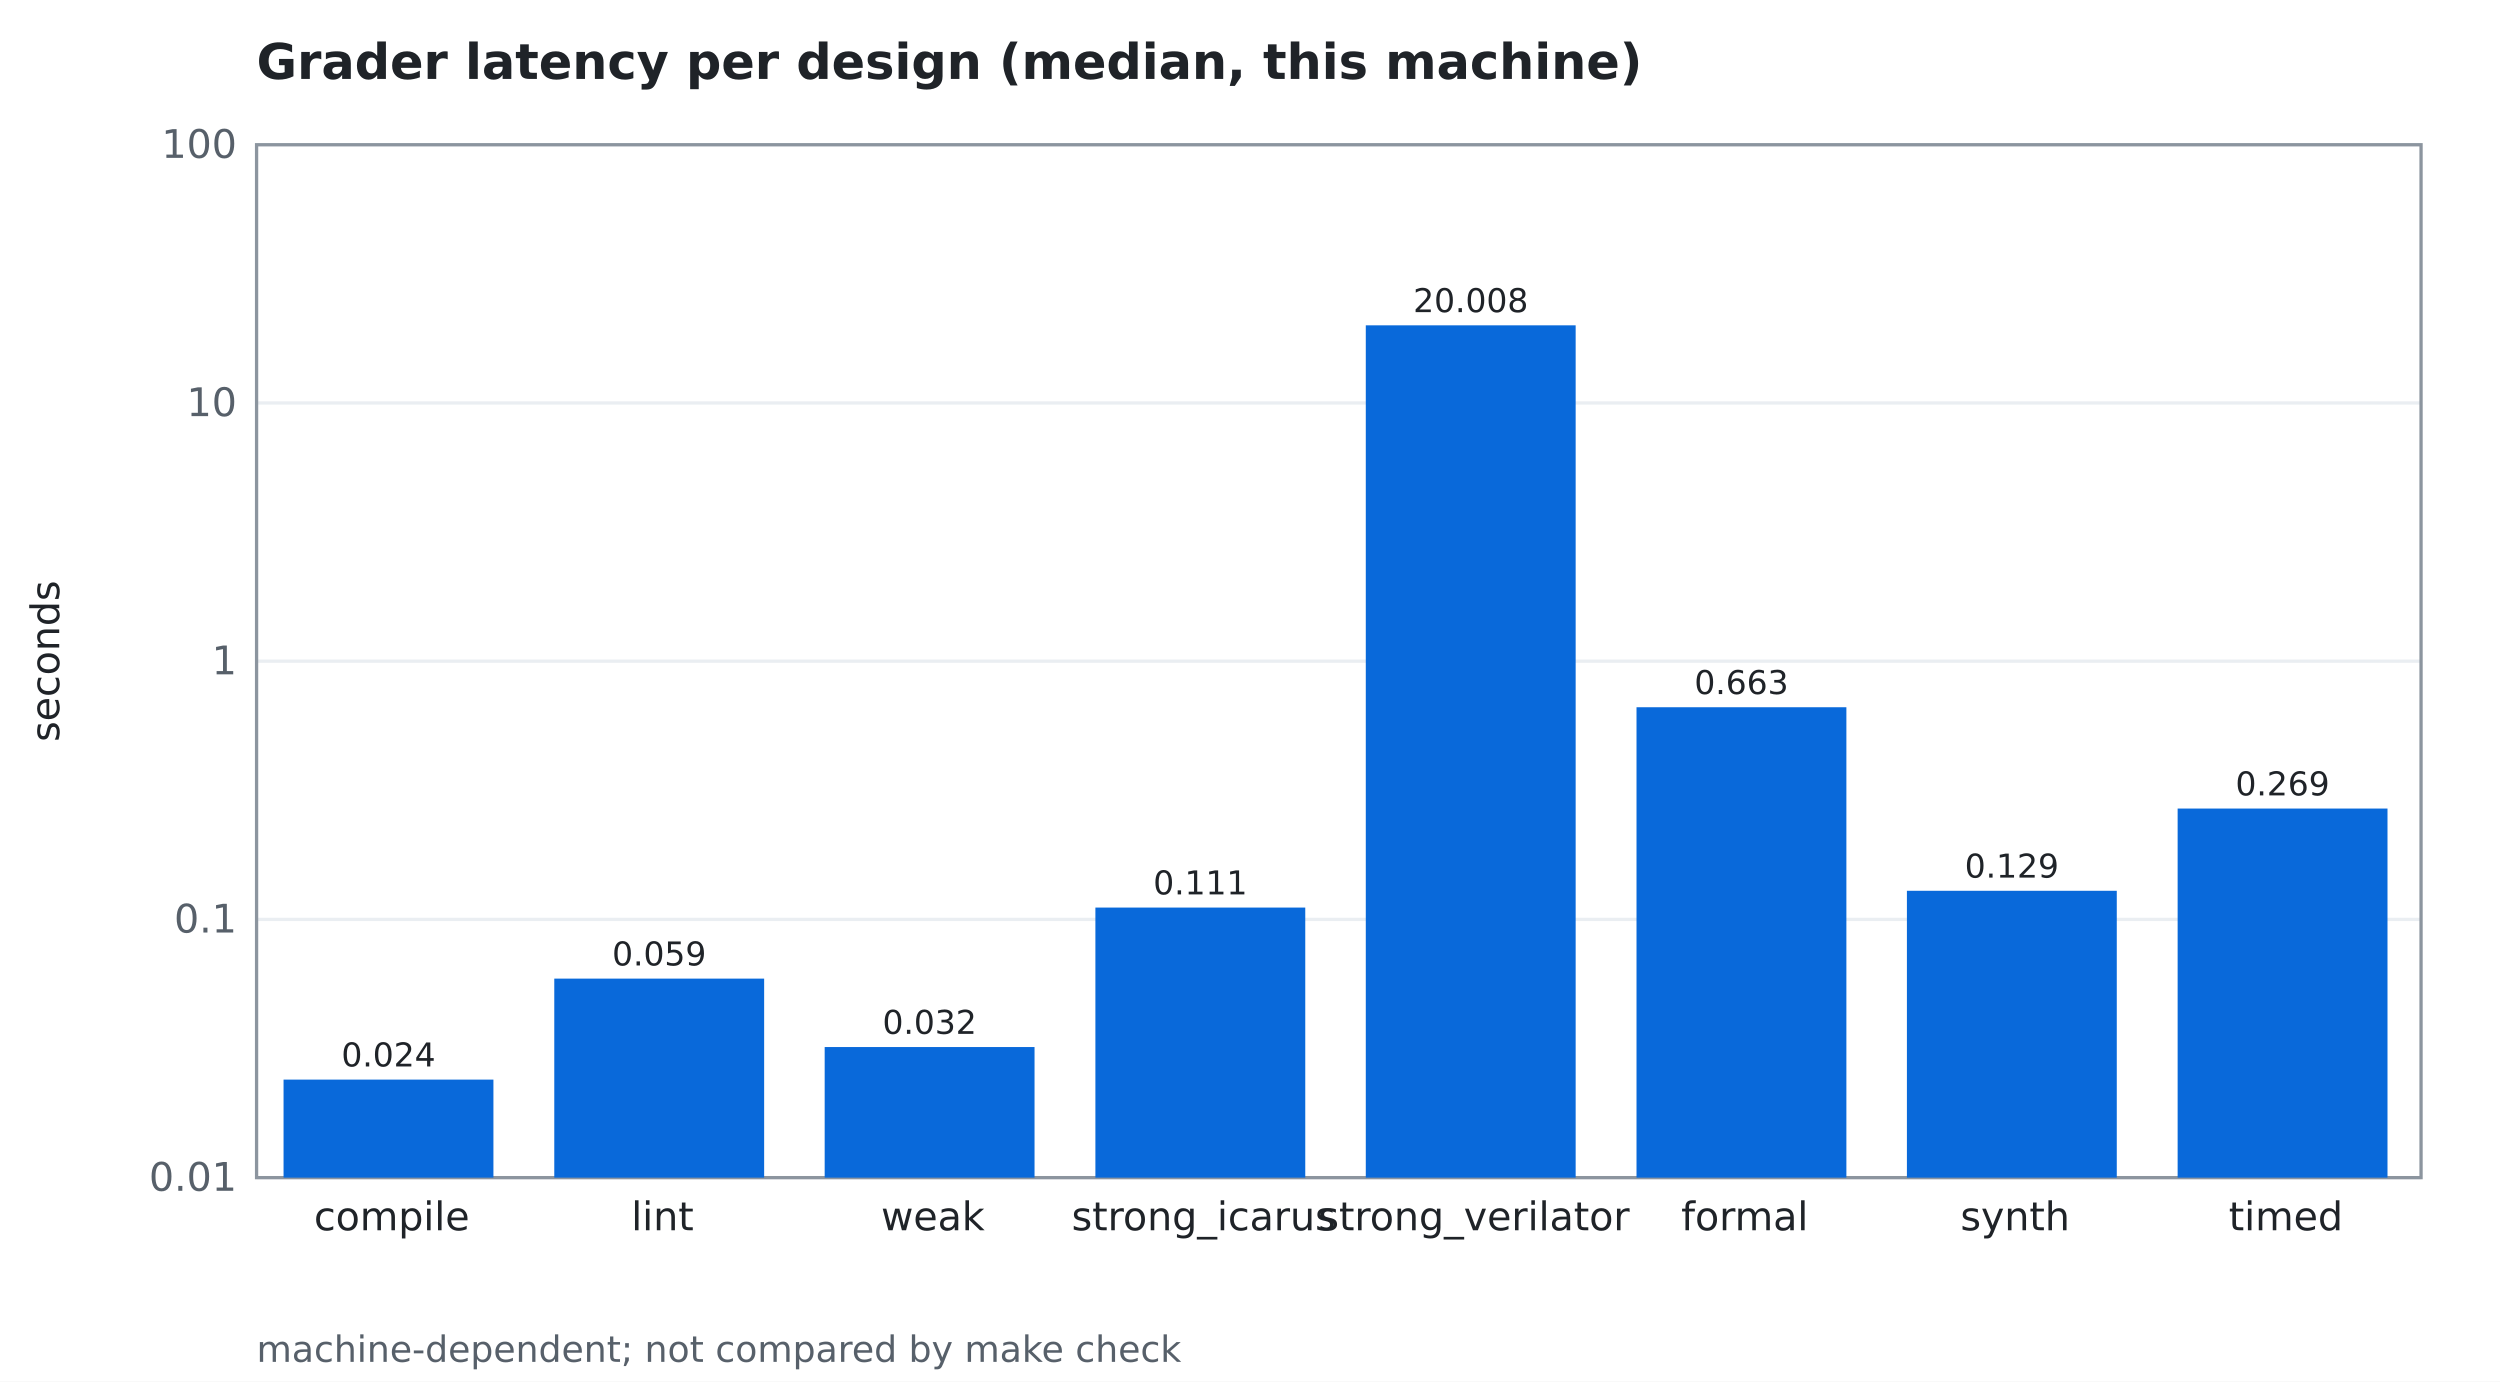
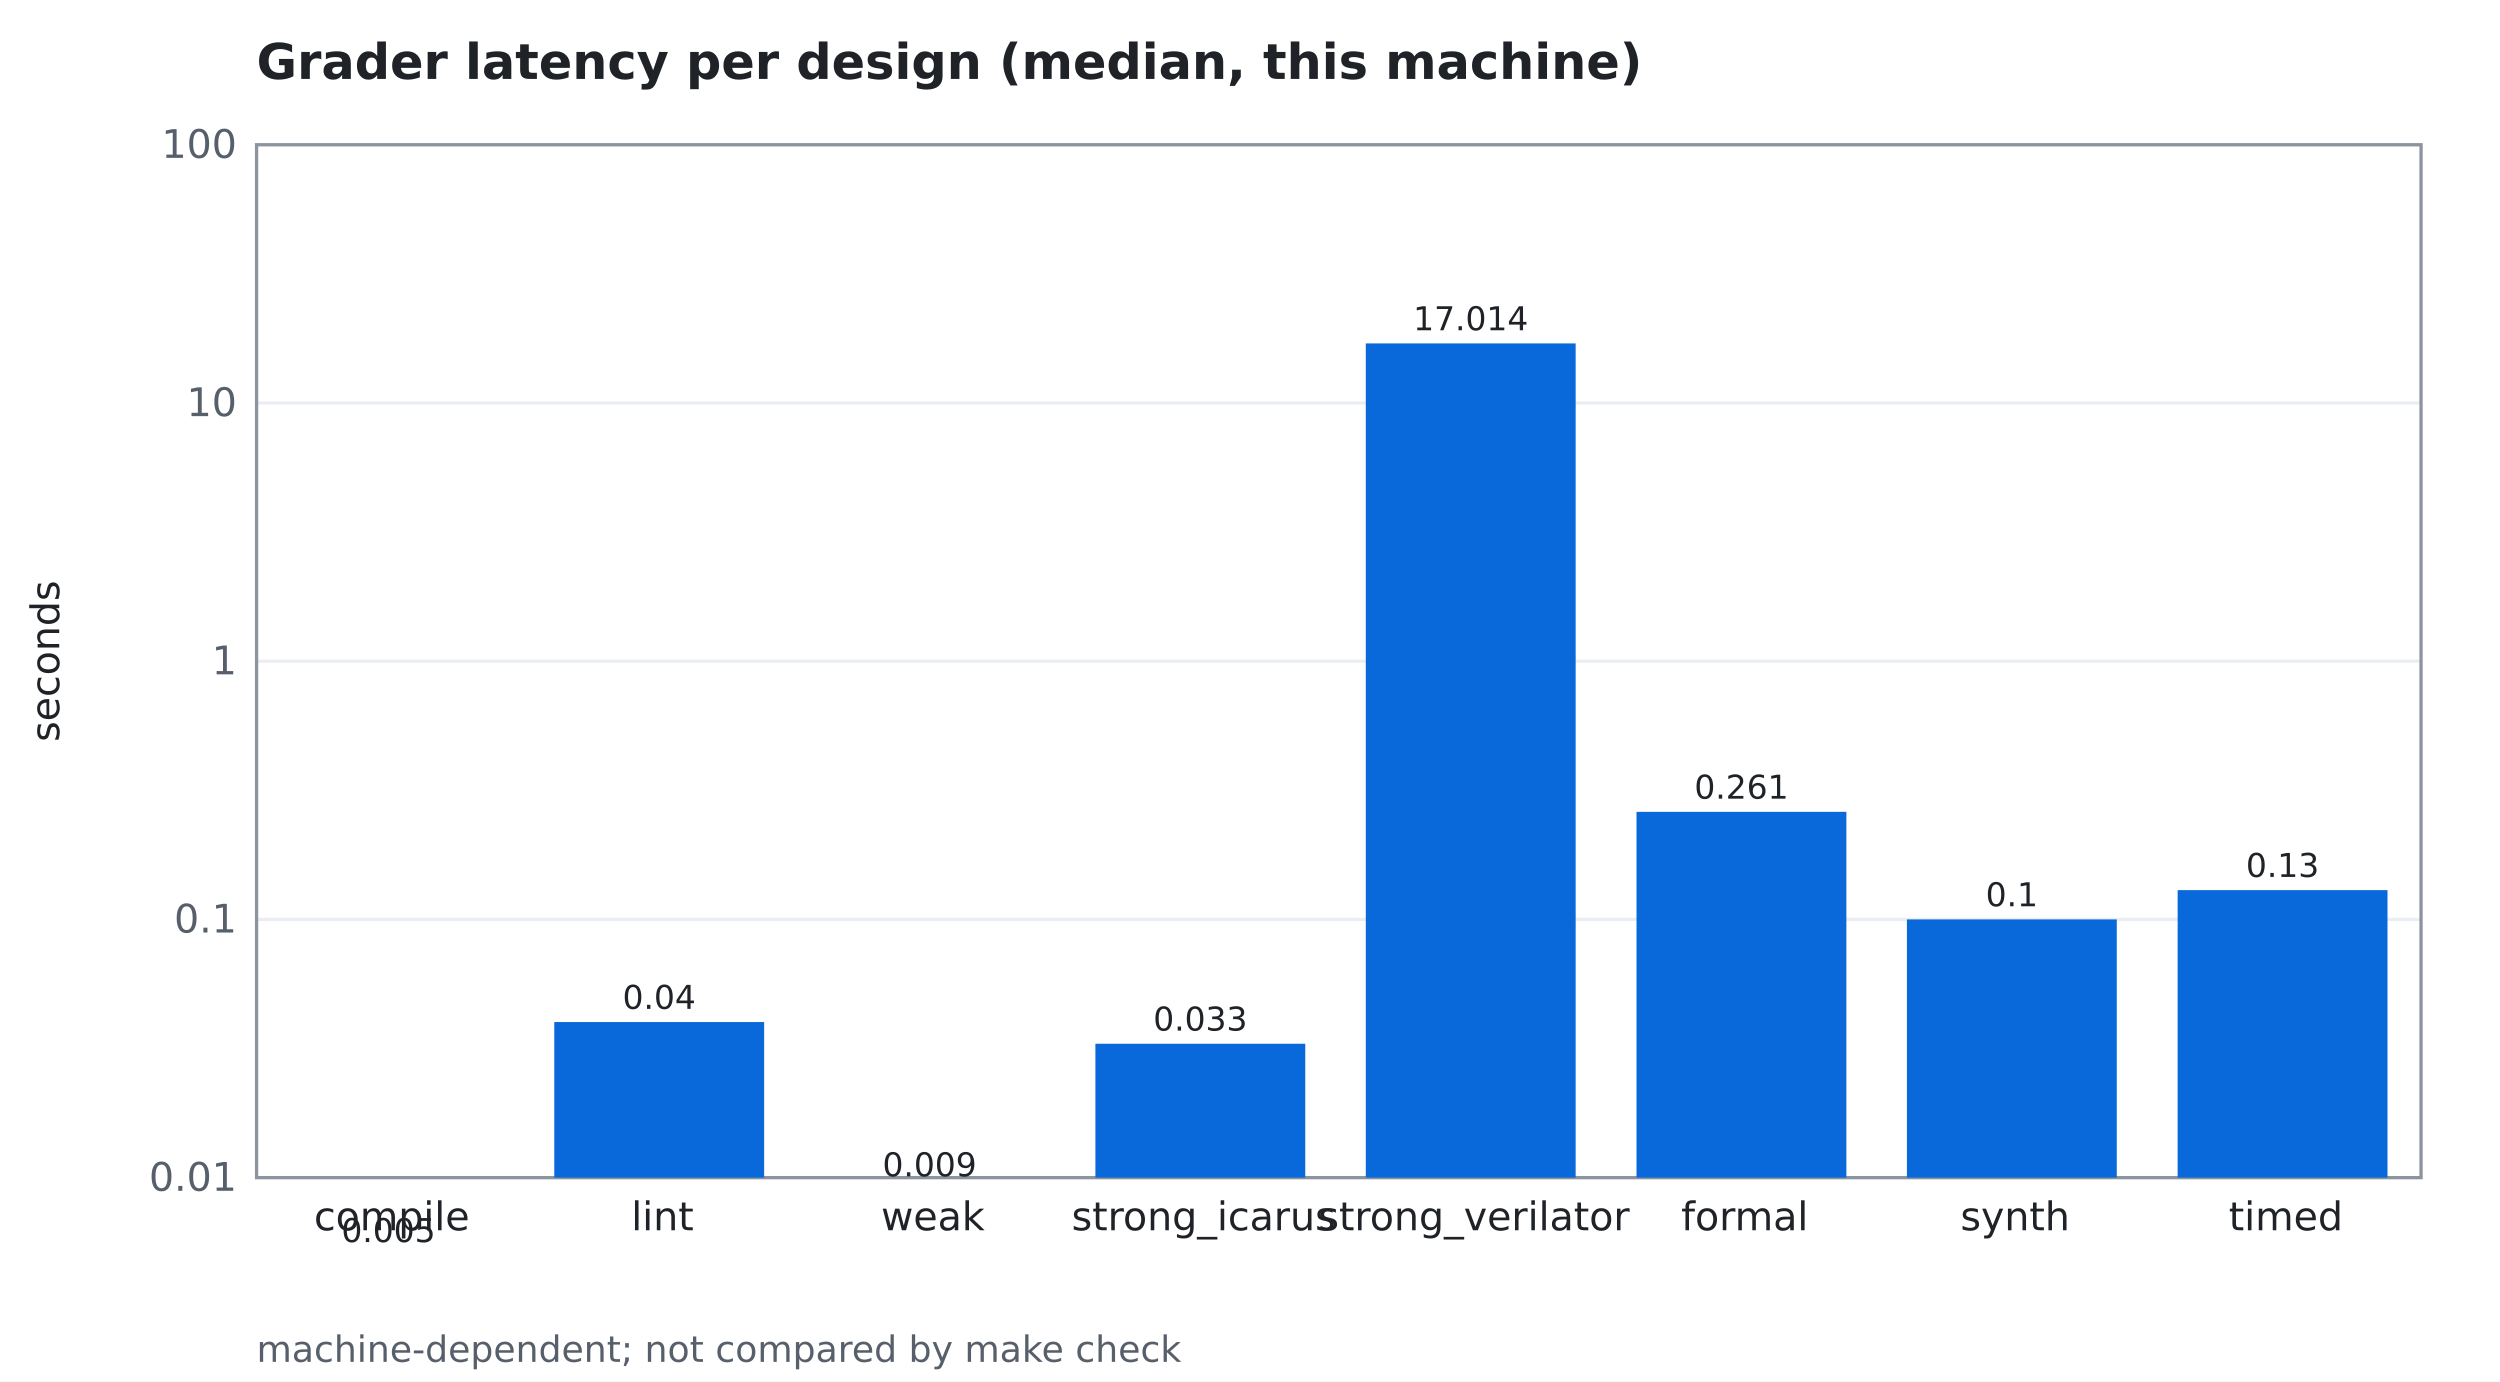
<svg xmlns="http://www.w3.org/2000/svg" width="760" height="420" viewBox="0 0 760 420" font-family="DejaVu Sans, Arial, sans-serif" font-size="12">
  <rect width="760" height="420" fill="#ffffff" />
  <text x="78" y="24" font-size="15" font-weight="bold" fill="#1f2328">Grader latency per design (median, this machine)</text>
  <line x1="78" y1="358.0" x2="736" y2="358.0" stroke="#eaeef2" />
  <text x="72" y="362.0" text-anchor="end" fill="#57606a">0.01</text>
  <line x1="78" y1="279.5" x2="736" y2="279.5" stroke="#eaeef2" />
  <text x="72" y="283.5" text-anchor="end" fill="#57606a">0.1</text>
  <line x1="78" y1="201.0" x2="736" y2="201.0" stroke="#eaeef2" />
  <text x="72" y="205.0" text-anchor="end" fill="#57606a">1</text>
  <line x1="78" y1="122.5" x2="736" y2="122.5" stroke="#eaeef2" />
  <text x="72" y="126.5" text-anchor="end" fill="#57606a">10</text>
  <line x1="78" y1="44.0" x2="736" y2="44.0" stroke="#eaeef2" />
  <text x="72" y="48.0" text-anchor="end" fill="#57606a">100</text>
  <text transform="translate(18,201.0) rotate(-90)" text-anchor="middle" fill="#1f2328">seconds</text>
  <rect x="78" y="44" width="658" height="314" fill="none" stroke="#8c959f" />
  <text x="119.1" y="374" text-anchor="middle" fill="#1f2328">compile</text>
-   <rect x="86.2" y="328.2" width="63.8" height="29.8" fill="#0969da" />
-   <text x="118.1" y="324.2" text-anchor="middle" font-size="10" fill="#1f2328">0.024</text>
+   <rect x="86.2" y="381.6" width="63.8" height="-23.6" fill="#0969da" />
+   <text x="118.1" y="377.6" text-anchor="middle" font-size="10" fill="#1f2328">0.005</text>
  <text x="201.4" y="374" text-anchor="middle" fill="#1f2328">lint</text>
-   <rect x="168.5" y="297.5" width="63.8" height="60.5" fill="#0969da" />
-   <text x="200.4" y="293.5" text-anchor="middle" font-size="10" fill="#1f2328">0.059</text>
+   <rect x="168.5" y="310.7" width="63.8" height="47.3" fill="#0969da" />
+   <text x="200.4" y="306.7" text-anchor="middle" font-size="10" fill="#1f2328">0.04</text>
  <text x="283.6" y="374" text-anchor="middle" fill="#1f2328">weak</text>
-   <rect x="250.7" y="318.3" width="63.8" height="39.7" fill="#0969da" />
-   <text x="282.6" y="314.3" text-anchor="middle" font-size="10" fill="#1f2328">0.032</text>
+   <rect x="250.7" y="361.6" width="63.8" height="-3.6" fill="#0969da" />
+   <text x="282.6" y="357.6" text-anchor="middle" font-size="10" fill="#1f2328">0.009</text>
  <text x="365.9" y="374" text-anchor="middle" fill="#1f2328">strong_icarus</text>
-   <rect x="333.0" y="275.9" width="63.8" height="82.1" fill="#0969da" />
-   <text x="364.9" y="271.9" text-anchor="middle" font-size="10" fill="#1f2328">0.111</text>
+   <rect x="333.0" y="317.3" width="63.8" height="40.7" fill="#0969da" />
+   <text x="364.9" y="313.3" text-anchor="middle" font-size="10" fill="#1f2328">0.033</text>
  <text x="448.1" y="374" text-anchor="middle" fill="#1f2328">strong_verilator</text>
-   <rect x="415.2" y="98.9" width="63.8" height="259.1" fill="#0969da" />
-   <text x="447.1" y="94.9" text-anchor="middle" font-size="10" fill="#1f2328">20.008</text>
+   <rect x="415.2" y="104.4" width="63.8" height="253.6" fill="#0969da" />
+   <text x="447.1" y="100.4" text-anchor="middle" font-size="10" fill="#1f2328">17.014</text>
  <text x="530.4" y="374" text-anchor="middle" fill="#1f2328">formal</text>
-   <rect x="497.5" y="215.0" width="63.8" height="143.0" fill="#0969da" />
-   <text x="529.4" y="211.0" text-anchor="middle" font-size="10" fill="#1f2328">0.663</text>
+   <rect x="497.5" y="246.8" width="63.8" height="111.2" fill="#0969da" />
+   <text x="529.4" y="242.8" text-anchor="middle" font-size="10" fill="#1f2328">0.261</text>
  <text x="612.6" y="374" text-anchor="middle" fill="#1f2328">synth</text>
-   <rect x="579.7" y="270.8" width="63.8" height="87.2" fill="#0969da" />
-   <text x="611.6" y="266.8" text-anchor="middle" font-size="10" fill="#1f2328">0.129</text>
+   <rect x="579.7" y="279.5" width="63.8" height="78.5" fill="#0969da" />
+   <text x="611.6" y="275.5" text-anchor="middle" font-size="10" fill="#1f2328">0.1</text>
  <text x="694.9" y="374" text-anchor="middle" fill="#1f2328">timed</text>
-   <rect x="662.0" y="245.8" width="63.8" height="112.2" fill="#0969da" />
-   <text x="693.9" y="241.8" text-anchor="middle" font-size="10" fill="#1f2328">0.269</text>
+   <rect x="662.0" y="270.6" width="63.8" height="87.4" fill="#0969da" />
+   <text x="693.9" y="266.6" text-anchor="middle" font-size="10" fill="#1f2328">0.13</text>
  <text x="78" y="414" font-size="11" fill="#57606a">machine-dependent; not compared by make check</text>
</svg>
